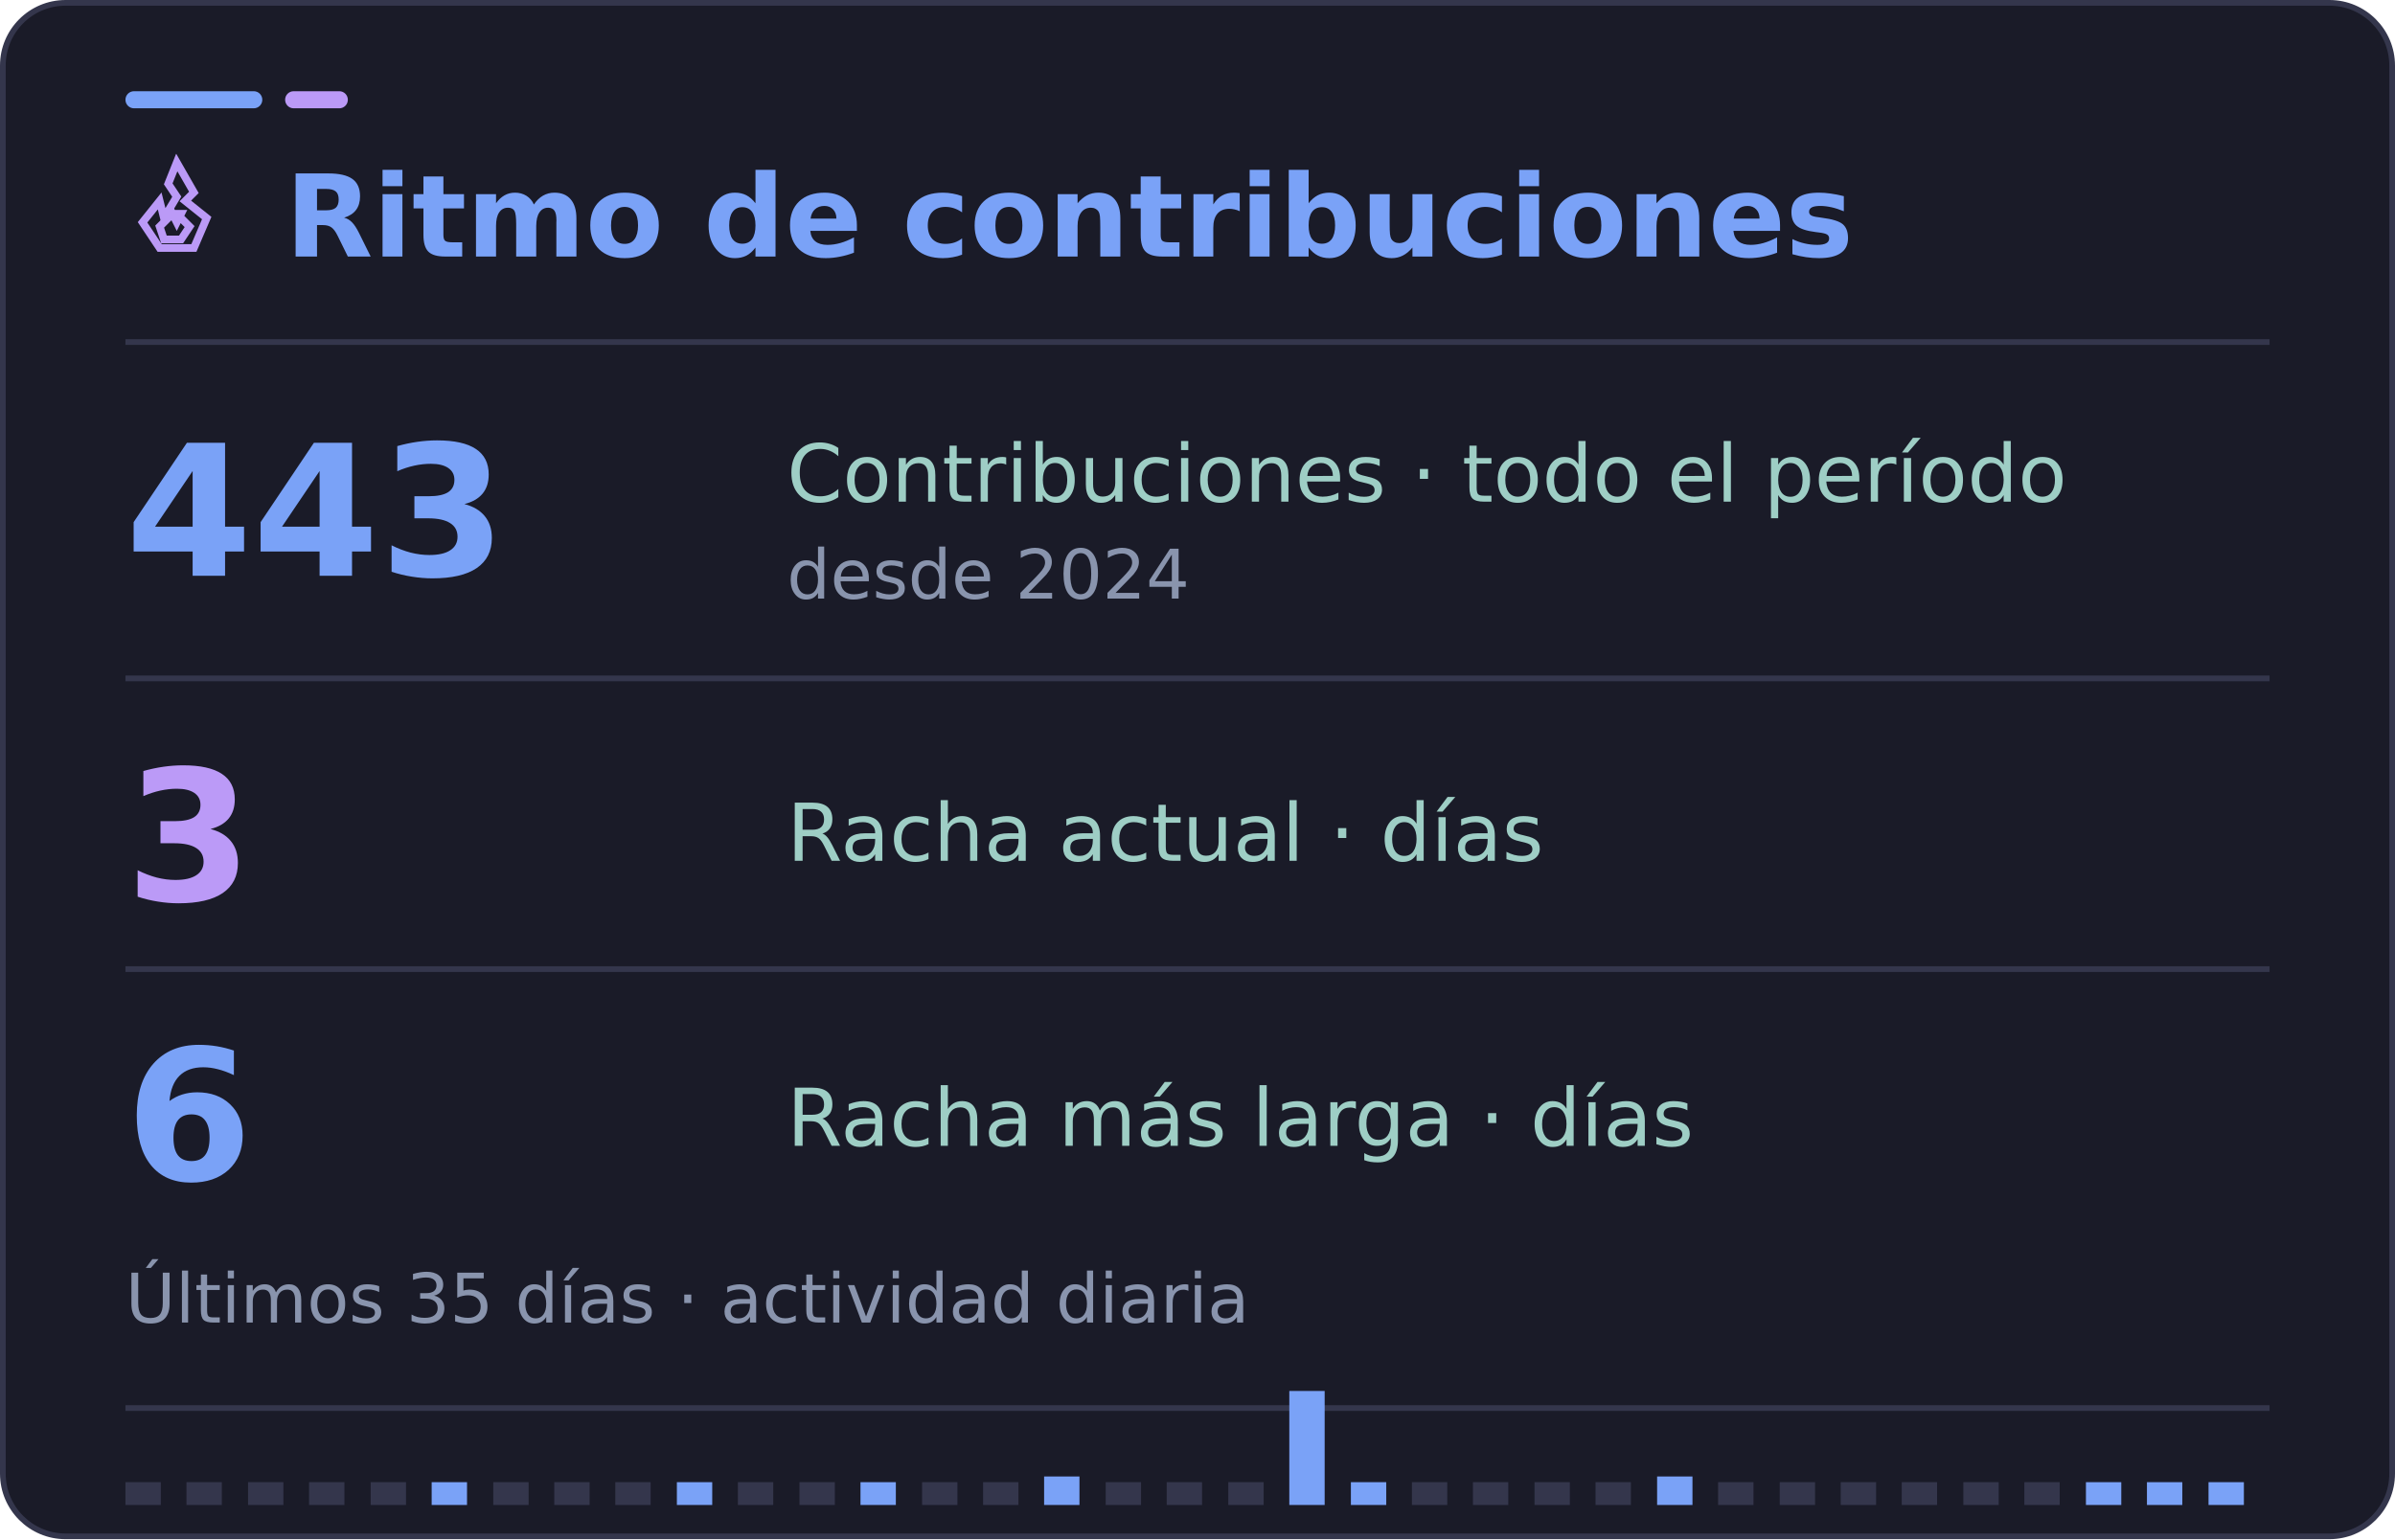
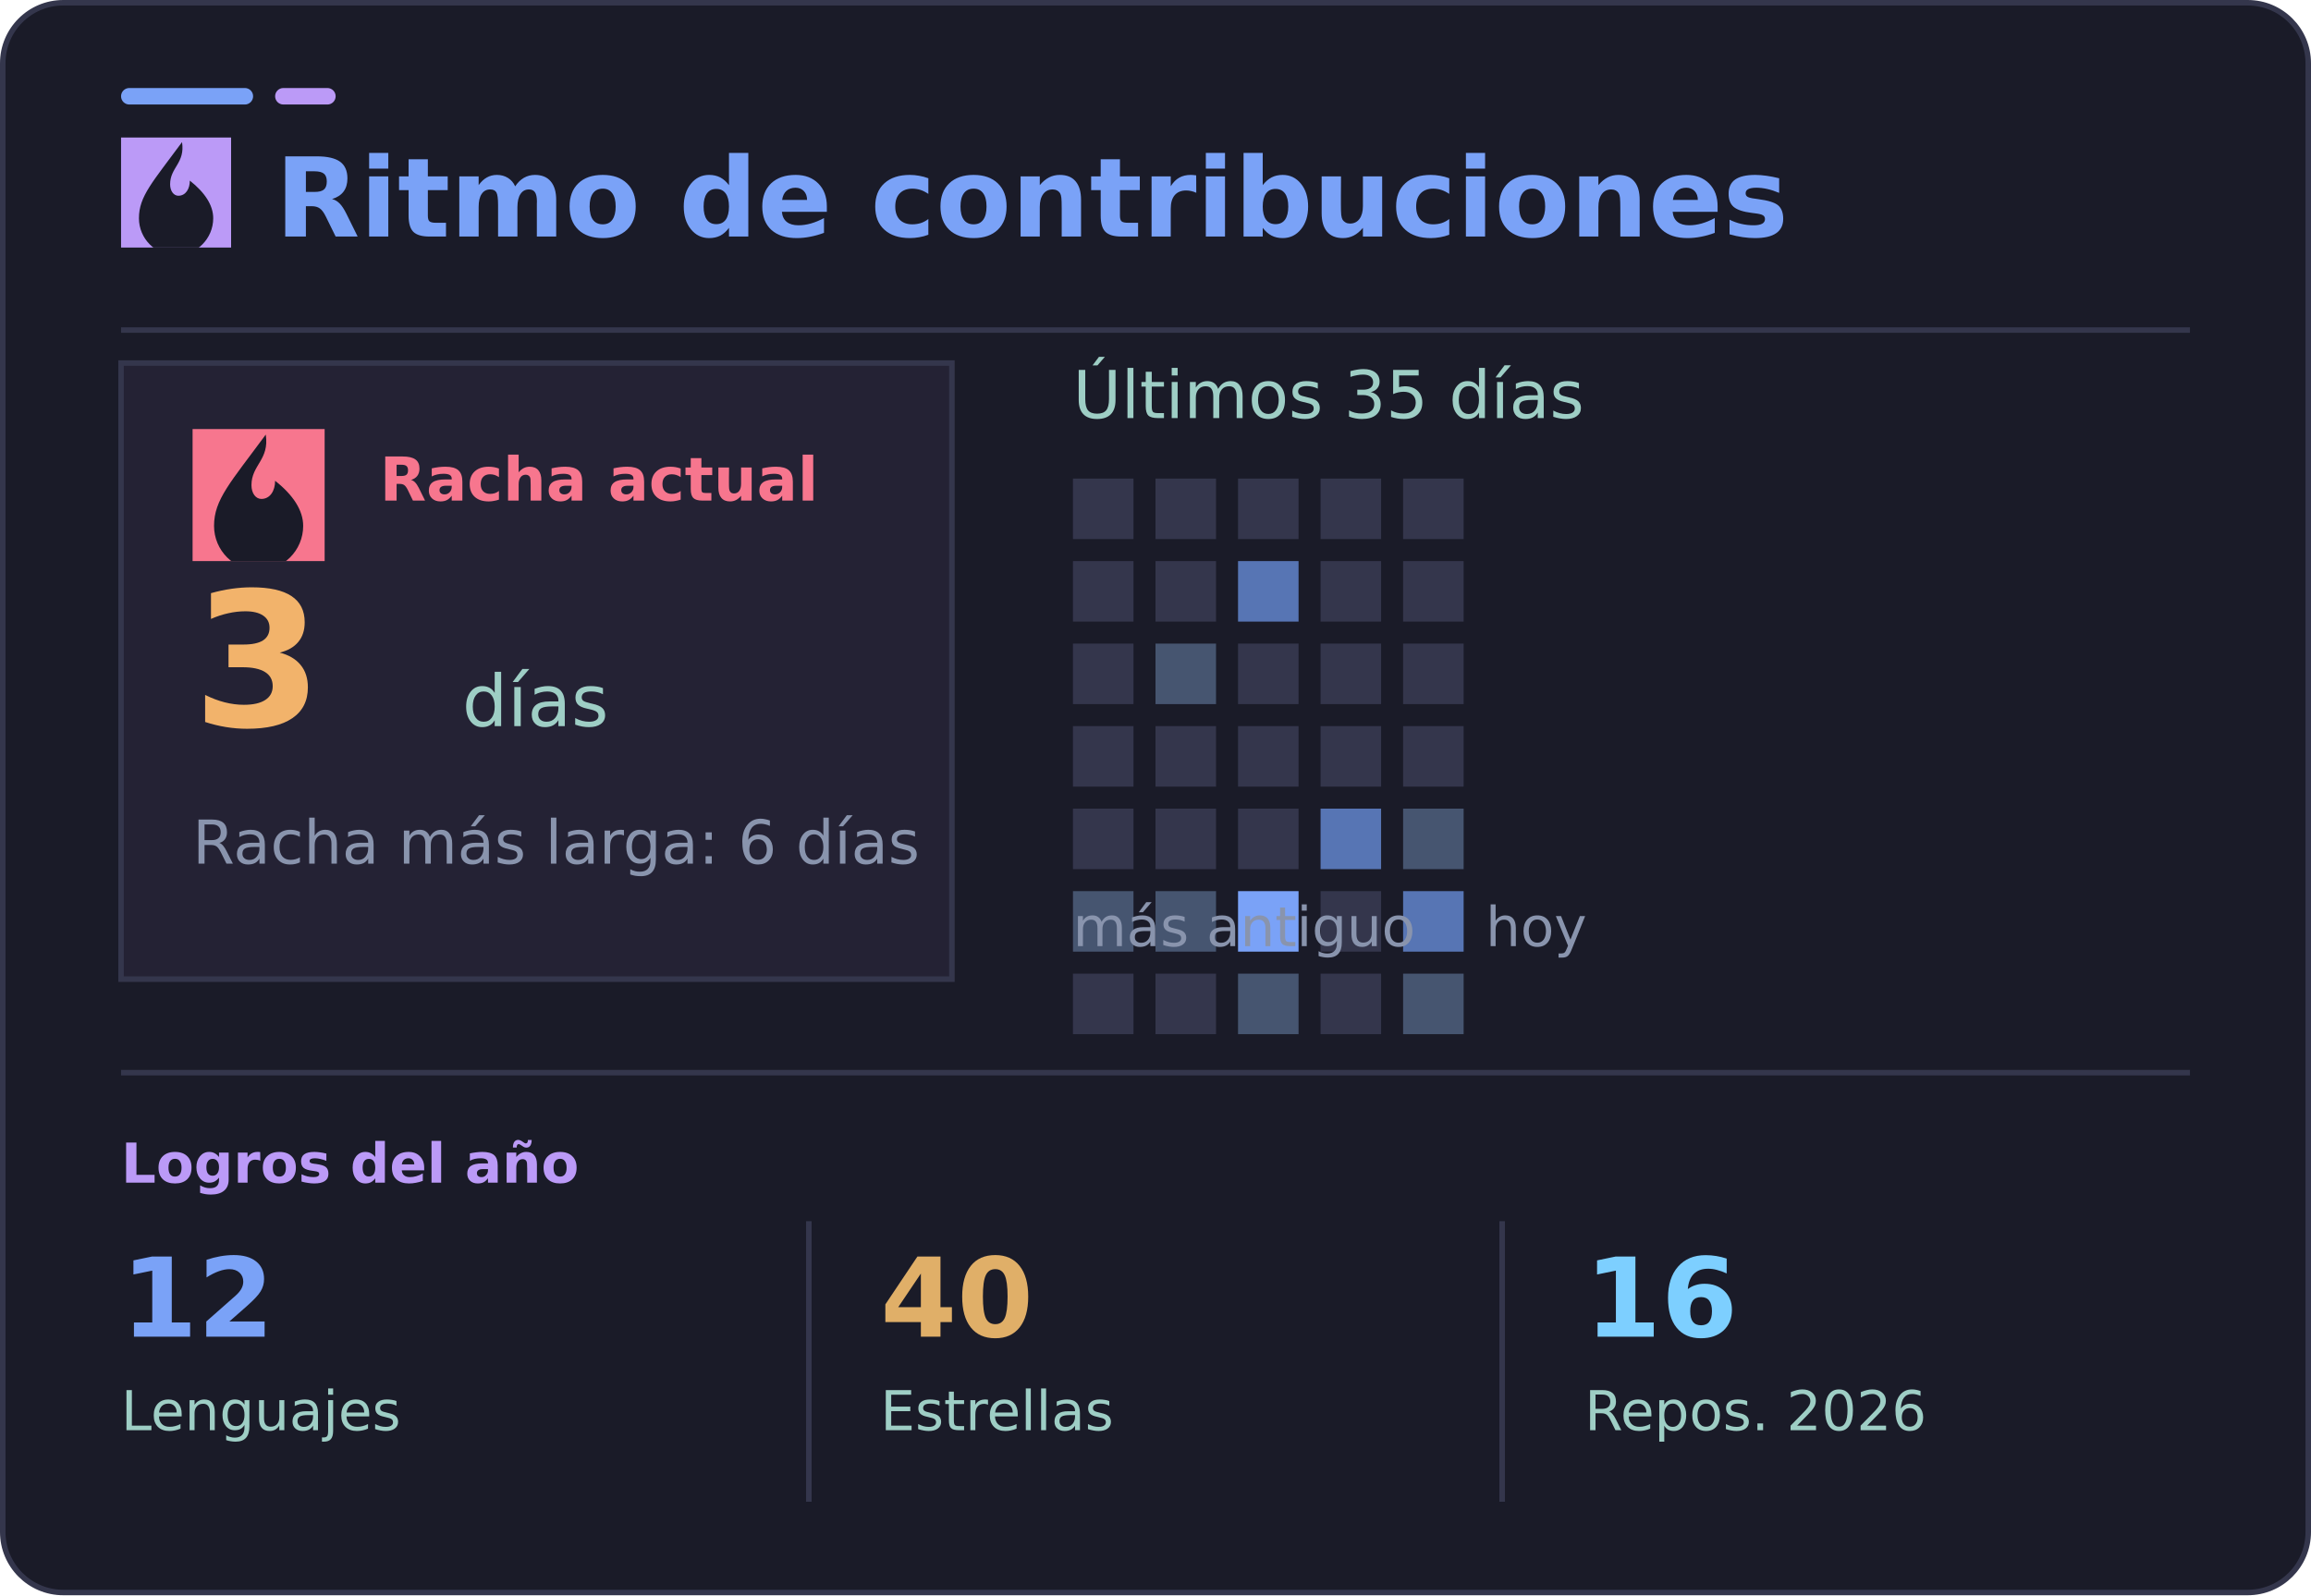
- <svg xmlns="http://www.w3.org/2000/svg" width="420" height="270" viewBox="0 0 420 270" role="img" aria-labelledby="title desc">
-   <rect x="0.5" y="0.5" width="419" height="269" rx="11" fill="#1a1b28" stroke="#34364c" />
+ <svg xmlns="http://www.w3.org/2000/svg" width="420" height="290" viewBox="0 0 420 290" role="img" aria-labelledby="title desc">
+   <rect x="0.5" y="0.5" width="419" height="289" rx="11" fill="#1a1b28" stroke="#34364c" />
  <rect x="22" y="16" width="24" height="3" rx="1.5" fill="#7aa2f7" />
  <rect x="50" y="16" width="11" height="3" rx="1.5" fill="#bb9af7" />
  <path d="M22 60H398" stroke="#34364c" />
  <g font-family="DejaVu Sans, Segoe UI, Arial, sans-serif">
-     <svg x="22" y="27" width="18" height="18" viewBox="0 0 24 24" fill="none" stroke="#bb9af7" stroke-width="1.8" stroke-linecap="square" stroke-linejoin="miter" aria-hidden="true">
-       <path d="m12 2 4 7-2 2 5 4-3 7H8l-4-6 4-5 1 4 3-5-2-3 2-5Z" />
-       <path d="m12 14 3 3-2 3H9l-1-3 3-3 1 2 1-2Z" />
+     <svg x="22" y="25" width="20" height="20" viewBox="0 0 24 24" aria-hidden="true">
+       <rect width="24" height="24" fill="#bb9af7" />
+       <g fill="#1a1b28">
+         <path d="M13.3 1c.7 4.6-2.6 5.5-2.6 9.2 0 1.5.8 2.5 1.8 2.5 1.6 0 2.5-1.5 2.5-3.3 3.3 2.6 5.1 5.4 5.1 8.2a8.1 8.1 0 0 1-16.2 0c0-4.8 3-7.9 9.4-16.6Z" />
+         <path d="M12.2 14c.4 2-1.8 2.7-1.8 4.4 0 1 .7 1.8 1.6 1.8 1.3 0 2.1-.9 2.1-2.2 0-1.2-.7-2.4-1.9-4Z" fill="#1a1b28" />
+       </g>
    </svg>
-     <text x="50" y="45" fill="#7aa2f7" font-size="20" font-weight="700">Ritmo de contribuciones</text>
-     <text x="22" y="101" fill="#7aa2f7" font-size="32" font-weight="700">443</text>
-     <text x="138" y="88" fill="#9ecec5" font-size="14">Contribuciones · todo el período</text>
-     <text x="138" y="105" fill="#8994ad" font-size="12">desde 2024</text>
-     <path d="M22 119H398" stroke="#34364c" />
-     <text x="22" y="158" fill="#bb9af7" font-size="32" font-weight="700">3</text>
-     <text x="138" y="151" fill="#9ecec5" font-size="14">Racha actual · días</text>
-     <path d="M22 170H398" stroke="#34364c" />
-     <text x="22" y="207" fill="#7aa2f7" font-size="32" font-weight="700">6</text>
-     <text x="138" y="201" fill="#9ecec5" font-size="14">Racha más larga · días</text>
-     <text x="22" y="232" fill="#8994ad" font-size="12">Últimos 35 días · actividad diaria</text>
-     <path d="M22 247H398" stroke="#34364c" />
-     <rect x="22.0" y="260" width="6.2" height="4" fill="#34364c" />
-     <rect x="32.7" y="260" width="6.2" height="4" fill="#34364c" />
-     <rect x="43.5" y="260" width="6.2" height="4" fill="#34364c" />
-     <rect x="54.2" y="260" width="6.2" height="4" fill="#34364c" />
-     <rect x="65.0" y="260" width="6.2" height="4" fill="#34364c" />
-     <rect x="75.7" y="260" width="6.2" height="4" fill="#7aa2f7" />
-     <rect x="86.5" y="260" width="6.2" height="4" fill="#34364c" />
-     <rect x="97.2" y="260" width="6.2" height="4" fill="#34364c" />
-     <rect x="107.9" y="260" width="6.2" height="4" fill="#34364c" />
-     <rect x="118.7" y="260" width="6.2" height="4" fill="#7aa2f7" />
-     <rect x="129.4" y="260" width="6.2" height="4" fill="#34364c" />
-     <rect x="140.2" y="260" width="6.2" height="4" fill="#34364c" />
-     <rect x="150.9" y="260" width="6.2" height="4" fill="#7aa2f7" />
-     <rect x="161.7" y="260" width="6.2" height="4" fill="#34364c" />
-     <rect x="172.4" y="260" width="6.2" height="4" fill="#34364c" />
-     <rect x="183.1" y="259" width="6.2" height="5" fill="#7aa2f7" />
-     <rect x="193.9" y="260" width="6.2" height="4" fill="#34364c" />
-     <rect x="204.6" y="260" width="6.2" height="4" fill="#34364c" />
-     <rect x="215.4" y="260" width="6.2" height="4" fill="#34364c" />
-     <rect x="226.1" y="244" width="6.2" height="20" fill="#7aa2f7" />
-     <rect x="236.9" y="260" width="6.2" height="4" fill="#7aa2f7" />
-     <rect x="247.6" y="260" width="6.2" height="4" fill="#34364c" />
-     <rect x="258.3" y="260" width="6.2" height="4" fill="#34364c" />
-     <rect x="269.1" y="260" width="6.2" height="4" fill="#34364c" />
-     <rect x="279.8" y="260" width="6.2" height="4" fill="#34364c" />
-     <rect x="290.6" y="259" width="6.2" height="5" fill="#7aa2f7" />
-     <rect x="301.3" y="260" width="6.2" height="4" fill="#34364c" />
-     <rect x="312.1" y="260" width="6.2" height="4" fill="#34364c" />
-     <rect x="322.8" y="260" width="6.2" height="4" fill="#34364c" />
-     <rect x="333.5" y="260" width="6.2" height="4" fill="#34364c" />
-     <rect x="344.3" y="260" width="6.2" height="4" fill="#34364c" />
-     <rect x="355.0" y="260" width="6.2" height="4" fill="#34364c" />
-     <rect x="365.8" y="260" width="6.2" height="4" fill="#7aa2f7" />
-     <rect x="376.5" y="260" width="6.2" height="4" fill="#7aa2f7" />
-     <rect x="387.3" y="260" width="6.2" height="4" fill="#7aa2f7" />
+     <text x="50" y="43" fill="#7aa2f7" font-size="20" font-weight="700">Ritmo de contribuciones</text>
+     <rect x="22" y="66" width="151" height="112" fill="#242234" stroke="#34364c" />
+     <svg x="35" y="78" width="24" height="24" viewBox="0 0 24 24" aria-hidden="true">
+       <rect width="24" height="24" fill="#f7768e" />
+       <g fill="#1a1b28">
+         <path d="M13.3 1c.7 4.6-2.6 5.5-2.6 9.2 0 1.5.8 2.5 1.8 2.5 1.6 0 2.5-1.5 2.5-3.3 3.3 2.6 5.1 5.4 5.1 8.2a8.1 8.1 0 0 1-16.2 0c0-4.8 3-7.9 9.4-16.6Z" />
+         <path d="M12.2 14c.4 2-1.8 2.7-1.8 4.4 0 1 .7 1.8 1.6 1.8 1.3 0 2.1-.9 2.1-2.2 0-1.2-.7-2.4-1.9-4Z" fill="#1a1b28" />
+       </g>
+     </svg>
+     <text x="69" y="91" fill="#f7768e" font-size="11" font-weight="700">Racha actual</text>
+     <text x="35" y="132" fill="#f2b36b" font-size="34" font-weight="800">3</text>
+     <text x="84" y="132" fill="#9ecec5" font-size="13">días</text>
+     <text x="35" y="157" fill="#8994ad" font-size="11">Racha más larga: 6 días</text>
+     <text x="195" y="76" fill="#9ecec5" font-size="12">Últimos 35 días</text>
+     <rect x="195" y="87" width="11" height="11" fill="#34364c" />
+     <rect x="195" y="102" width="11" height="11" fill="#34364c" />
+     <rect x="195" y="117" width="11" height="11" fill="#34364c" />
+     <rect x="195" y="132" width="11" height="11" fill="#34364c" />
+     <rect x="195" y="147" width="11" height="11" fill="#34364c" />
+     <rect x="195" y="162" width="11" height="11" fill="#465570" />
+     <rect x="195" y="177" width="11" height="11" fill="#34364c" />
+     <rect x="210" y="87" width="11" height="11" fill="#34364c" />
+     <rect x="210" y="102" width="11" height="11" fill="#34364c" />
+     <rect x="210" y="117" width="11" height="11" fill="#465570" />
+     <rect x="210" y="132" width="11" height="11" fill="#34364c" />
+     <rect x="210" y="147" width="11" height="11" fill="#34364c" />
+     <rect x="210" y="162" width="11" height="11" fill="#465570" />
+     <rect x="210" y="177" width="11" height="11" fill="#34364c" />
+     <rect x="225" y="87" width="11" height="11" fill="#34364c" />
+     <rect x="225" y="102" width="11" height="11" fill="#5775b4" />
+     <rect x="225" y="117" width="11" height="11" fill="#34364c" />
+     <rect x="225" y="132" width="11" height="11" fill="#34364c" />
+     <rect x="225" y="147" width="11" height="11" fill="#34364c" />
+     <rect x="225" y="162" width="11" height="11" fill="#7aa2f7" />
+     <rect x="225" y="177" width="11" height="11" fill="#465570" />
+     <rect x="240" y="87" width="11" height="11" fill="#34364c" />
+     <rect x="240" y="102" width="11" height="11" fill="#34364c" />
+     <rect x="240" y="117" width="11" height="11" fill="#34364c" />
+     <rect x="240" y="132" width="11" height="11" fill="#34364c" />
+     <rect x="240" y="147" width="11" height="11" fill="#5775b4" />
+     <rect x="240" y="162" width="11" height="11" fill="#34364c" />
+     <rect x="240" y="177" width="11" height="11" fill="#34364c" />
+     <rect x="255" y="87" width="11" height="11" fill="#34364c" />
+     <rect x="255" y="102" width="11" height="11" fill="#34364c" />
+     <rect x="255" y="117" width="11" height="11" fill="#34364c" />
+     <rect x="255" y="132" width="11" height="11" fill="#34364c" />
+     <rect x="255" y="147" width="11" height="11" fill="#465570" />
+     <rect x="255" y="162" width="11" height="11" fill="#5775b4" />
+     <rect x="255" y="177" width="11" height="11" fill="#465570" />
+     <text x="195" y="172" fill="#8994ad" font-size="10">más antiguo</text>
+     <text x="270" y="172" fill="#8994ad" font-size="10">hoy</text>
+     <path d="M22 195H398" stroke="#34364c" />
+     <text x="22" y="215" fill="#bb9af7" font-size="10" font-weight="700">Logros del año</text>
+     <path d="M147 222V273M273 222V273" stroke="#34364c" />
+     <text x="22" y="243" fill="#7aa2f7" font-size="20" font-weight="700">12</text>
+     <text x="22" y="260" fill="#9ecec5" font-size="10">Lenguajes</text>
+     <text x="160" y="243" fill="#e0af68" font-size="20" font-weight="700">40</text>
+     <text x="160" y="260" fill="#9ecec5" font-size="10">Estrellas</text>
+     <text x="288" y="243" fill="#7dcfff" font-size="20" font-weight="700">16</text>
+     <text x="288" y="260" fill="#9ecec5" font-size="10">Repos. 2026</text>
  </g>
</svg>
